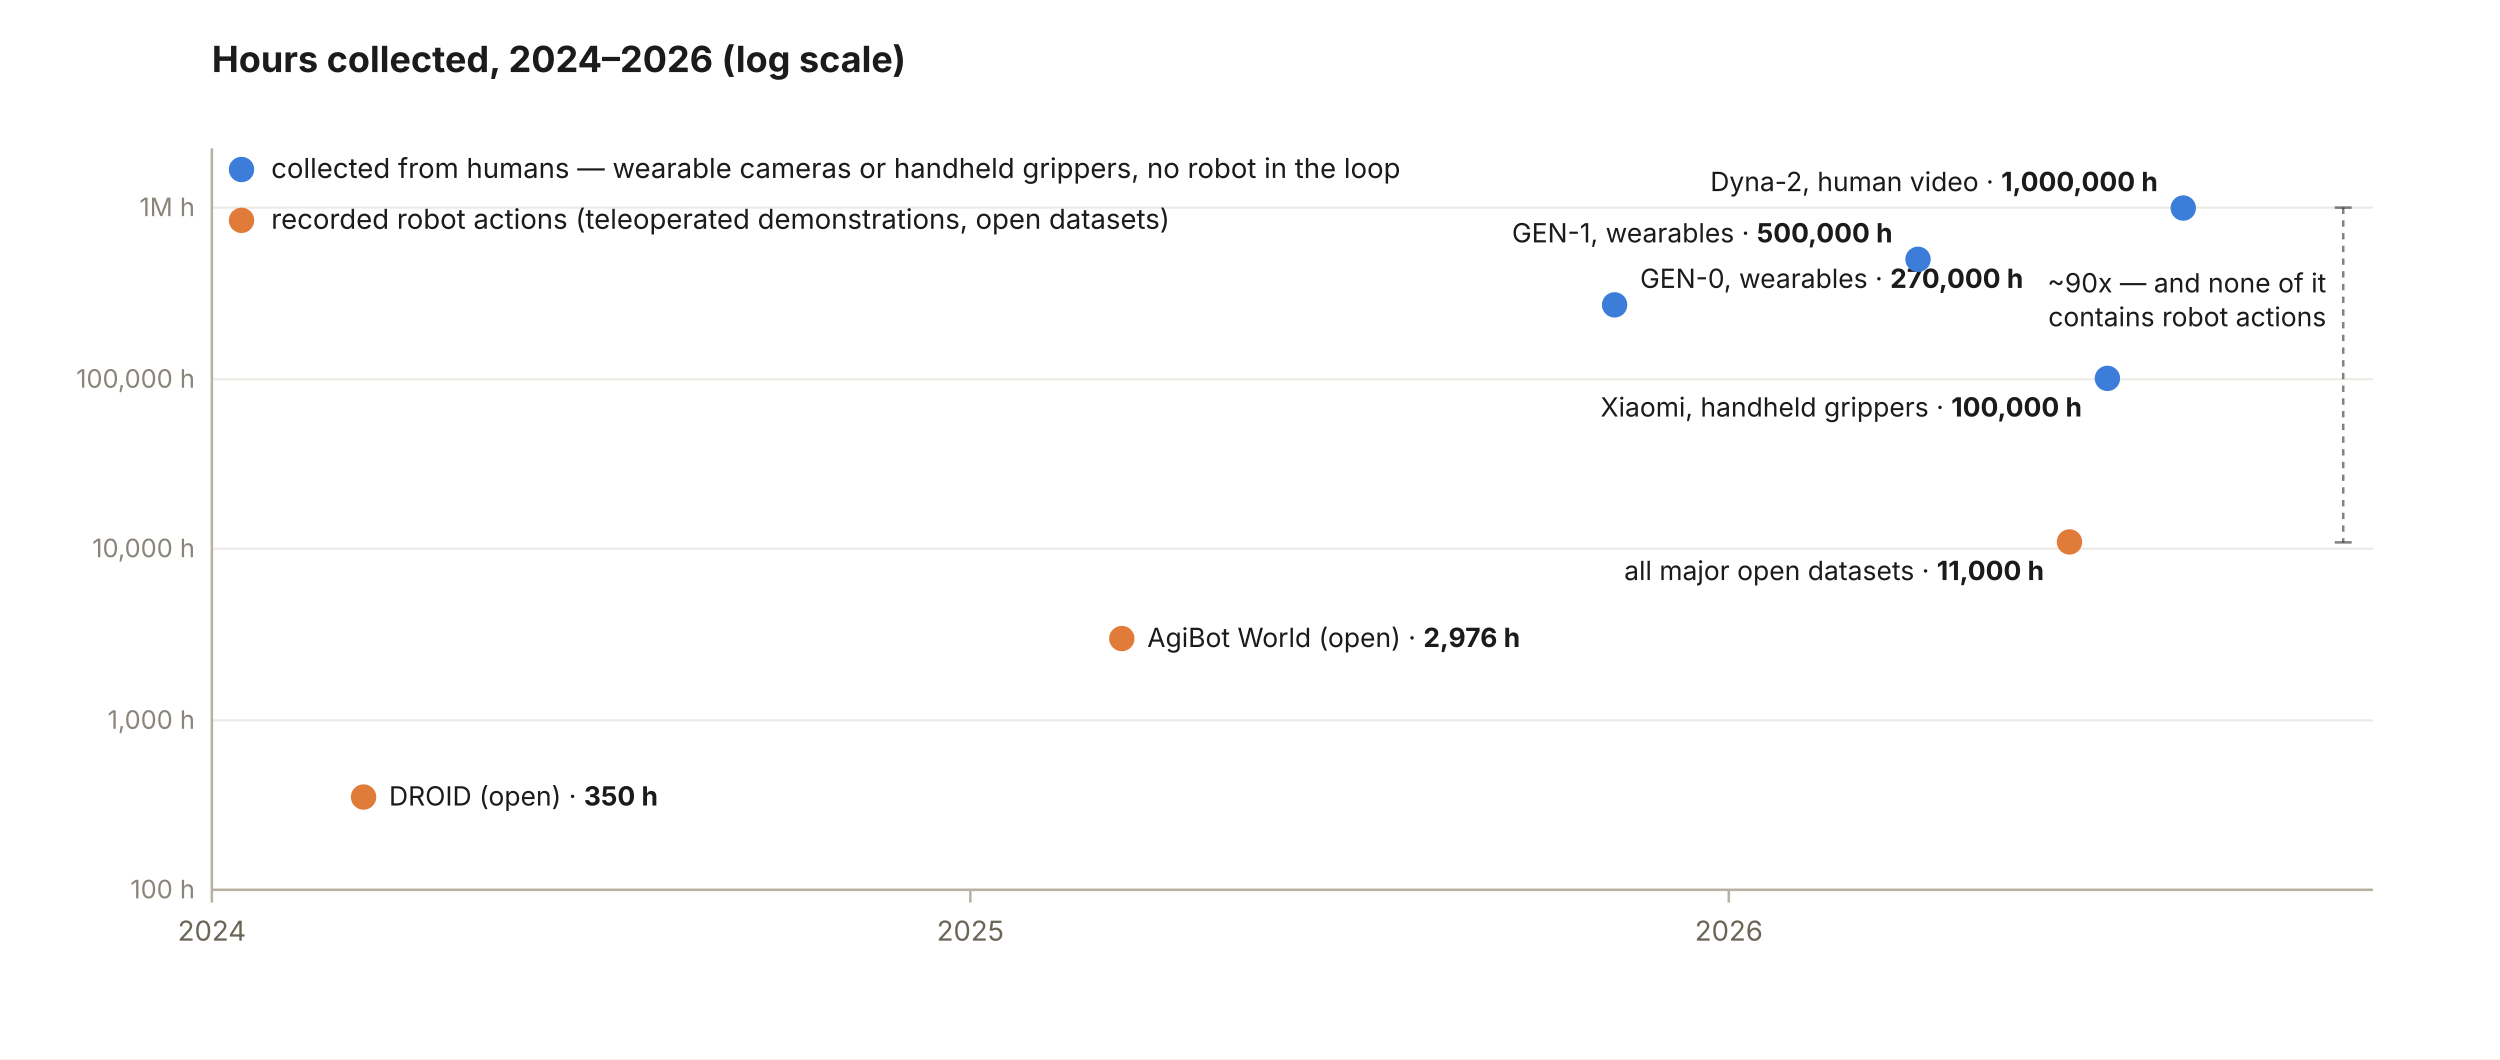
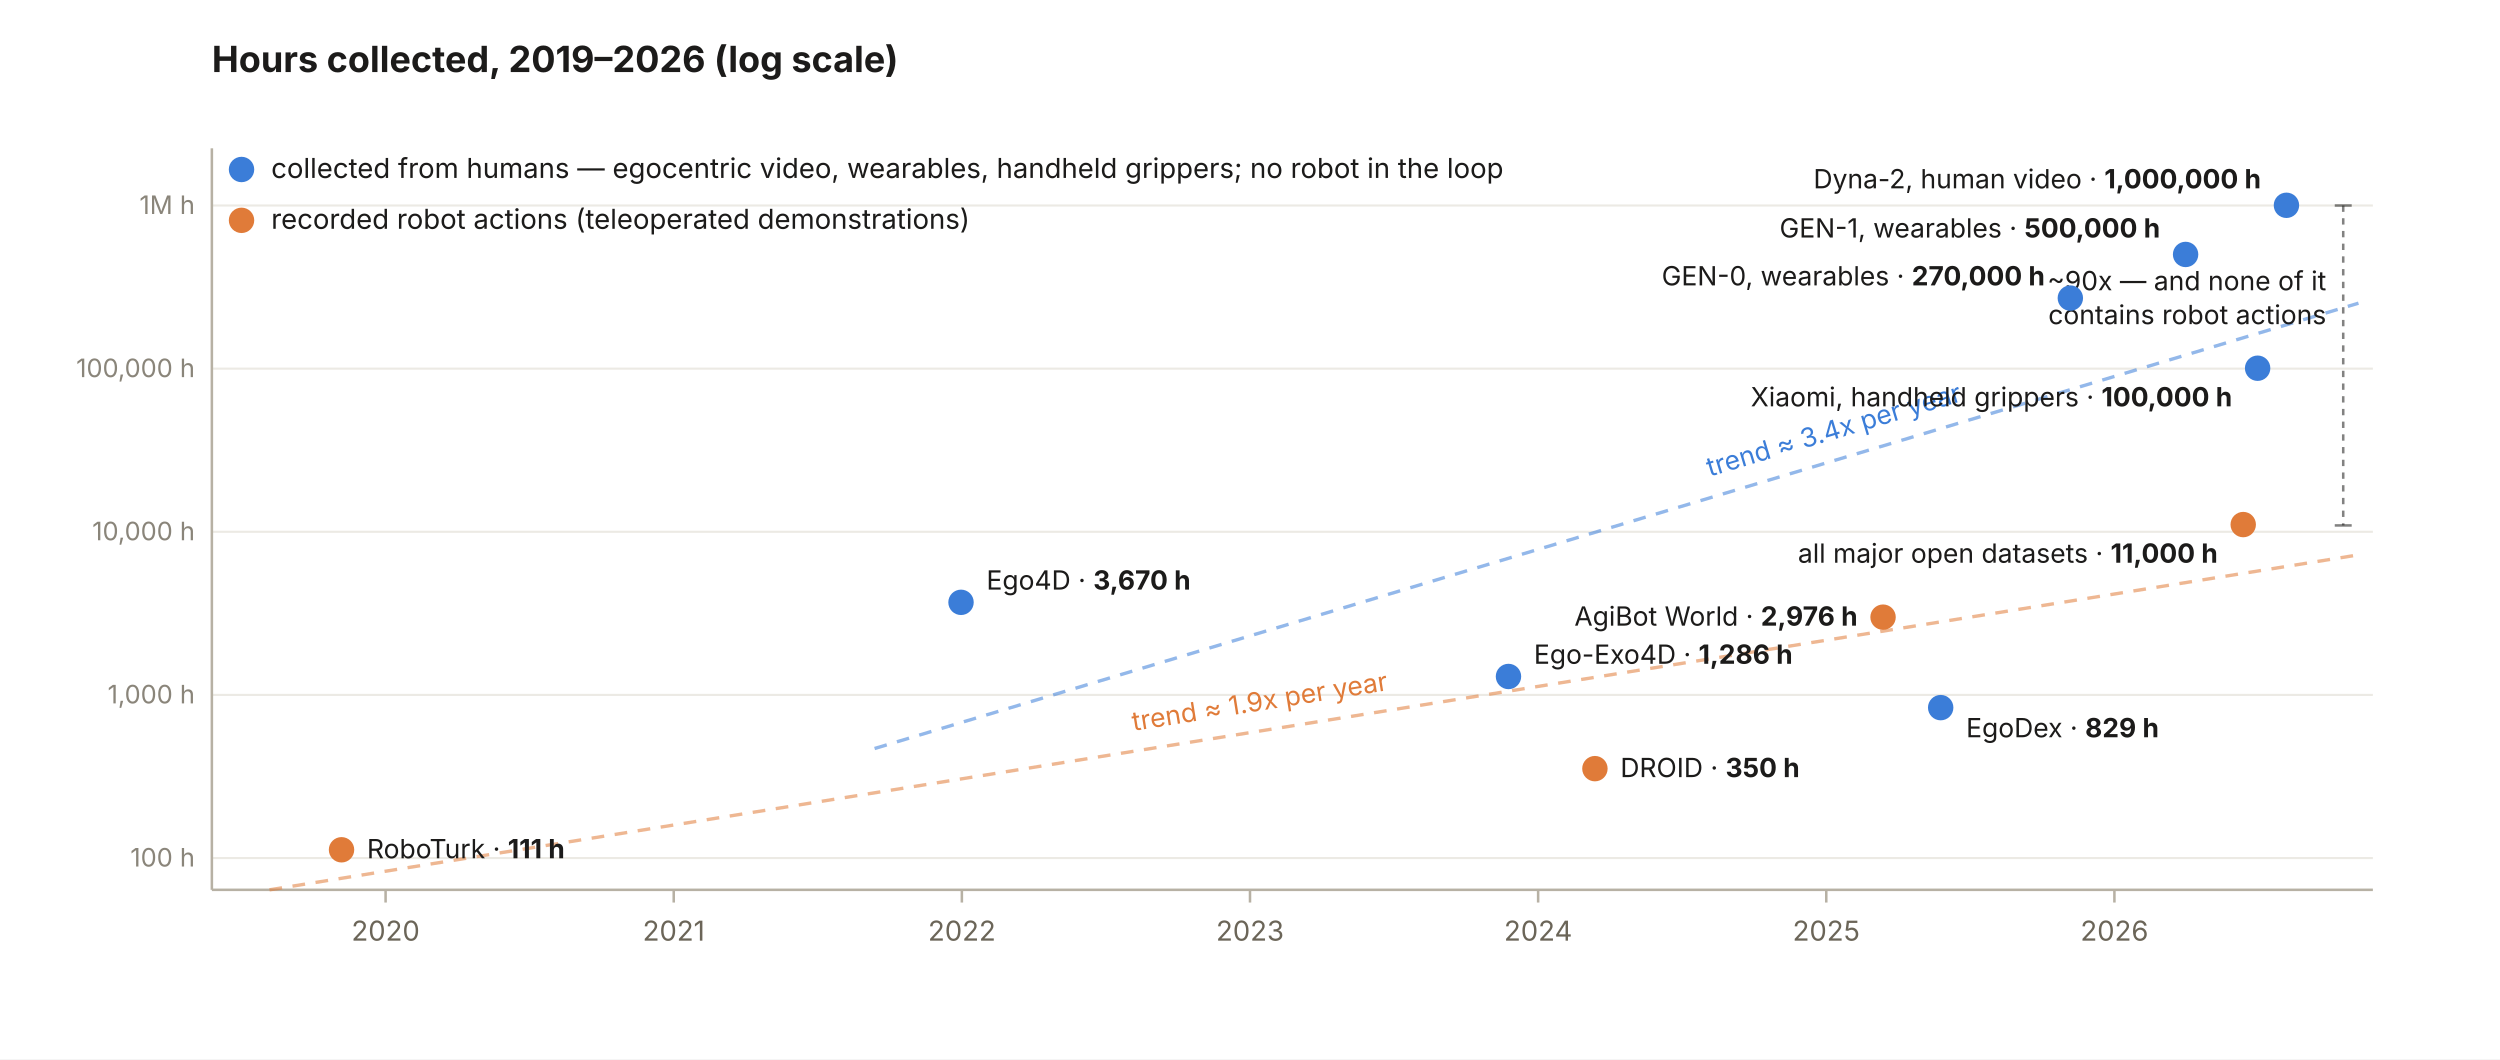
<svg xmlns="http://www.w3.org/2000/svg" width="1180" height="500" viewBox="0 0 1180 500" font-family="system-ui, -apple-system, sans-serif">
  <rect width="1180" height="500" fill="#ffffff" />
-   <text x="100" y="34" font-size="17" font-weight="700" fill="#1c1b1a">Hours collected, 2024–2026 (log scale)</text>
-   <line x1="100" y1="420" x2="1120" y2="420" stroke="#eceae4" stroke-width="1" />
-   <text x="92" y="424" font-size="12" fill="#8a857a" text-anchor="end">100 h</text>
-   <line x1="100" y1="340" x2="1120" y2="340" stroke="#eceae4" stroke-width="1" />
-   <text x="92" y="344" font-size="12" fill="#8a857a" text-anchor="end">1,000 h</text>
-   <line x1="100" y1="259" x2="1120" y2="259" stroke="#eceae4" stroke-width="1" />
-   <text x="92" y="263" font-size="12" fill="#8a857a" text-anchor="end">10,000 h</text>
-   <line x1="100" y1="179" x2="1120" y2="179" stroke="#eceae4" stroke-width="1" />
-   <text x="92" y="183" font-size="12" fill="#8a857a" text-anchor="end">100,000 h</text>
-   <line x1="100" y1="98" x2="1120" y2="98" stroke="#eceae4" stroke-width="1" />
-   <text x="92" y="102" font-size="12" fill="#8a857a" text-anchor="end">1M h</text>
-   <line x1="100" y1="420" x2="100" y2="426" stroke="#b7b1a4" stroke-width="1.2" />
-   <text x="100" y="444" font-size="13" fill="#6b6558" text-anchor="middle">2024</text>
-   <line x1="458" y1="420" x2="458" y2="426" stroke="#b7b1a4" stroke-width="1.2" />
-   <text x="458" y="444" font-size="13" fill="#6b6558" text-anchor="middle">2025</text>
-   <line x1="816" y1="420" x2="816" y2="426" stroke="#b7b1a4" stroke-width="1.2" />
-   <text x="816" y="444" font-size="13" fill="#6b6558" text-anchor="middle">2026</text>
+   <text x="100" y="34" font-size="17" font-weight="700" fill="#1c1b1a">Hours collected, 2019–2026 (log scale)</text>
+   <line x1="100" y1="405" x2="1120" y2="405" stroke="#eceae4" stroke-width="1" />
+   <text x="92" y="409" font-size="12" fill="#8a857a" text-anchor="end">100 h</text>
+   <line x1="100" y1="328" x2="1120" y2="328" stroke="#eceae4" stroke-width="1" />
+   <text x="92" y="332" font-size="12" fill="#8a857a" text-anchor="end">1,000 h</text>
+   <line x1="100" y1="251" x2="1120" y2="251" stroke="#eceae4" stroke-width="1" />
+   <text x="92" y="255" font-size="12" fill="#8a857a" text-anchor="end">10,000 h</text>
+   <line x1="100" y1="174" x2="1120" y2="174" stroke="#eceae4" stroke-width="1" />
+   <text x="92" y="178" font-size="12" fill="#8a857a" text-anchor="end">100,000 h</text>
+   <line x1="100" y1="97" x2="1120" y2="97" stroke="#eceae4" stroke-width="1" />
+   <text x="92" y="101" font-size="12" fill="#8a857a" text-anchor="end">1M h</text>
+   <line x1="182" y1="420" x2="182" y2="426" stroke="#b7b1a4" stroke-width="1.2" />
+   <text x="182" y="444" font-size="13" fill="#6b6558" text-anchor="middle">2020</text>
+   <line x1="318" y1="420" x2="318" y2="426" stroke="#b7b1a4" stroke-width="1.2" />
+   <text x="318" y="444" font-size="13" fill="#6b6558" text-anchor="middle">2021</text>
+   <line x1="454" y1="420" x2="454" y2="426" stroke="#b7b1a4" stroke-width="1.2" />
+   <text x="454" y="444" font-size="13" fill="#6b6558" text-anchor="middle">2022</text>
+   <line x1="590" y1="420" x2="590" y2="426" stroke="#b7b1a4" stroke-width="1.2" />
+   <text x="590" y="444" font-size="13" fill="#6b6558" text-anchor="middle">2023</text>
+   <line x1="726" y1="420" x2="726" y2="426" stroke="#b7b1a4" stroke-width="1.2" />
+   <text x="726" y="444" font-size="13" fill="#6b6558" text-anchor="middle">2024</text>
+   <line x1="862" y1="420" x2="862" y2="426" stroke="#b7b1a4" stroke-width="1.2" />
+   <text x="862" y="444" font-size="13" fill="#6b6558" text-anchor="middle">2025</text>
+   <line x1="998" y1="420" x2="998" y2="426" stroke="#b7b1a4" stroke-width="1.2" />
+   <text x="998" y="444" font-size="13" fill="#6b6558" text-anchor="middle">2026</text>
  <line x1="100" y1="420" x2="1120" y2="420" stroke="#b7b1a4" stroke-width="1.2" />
  <line x1="100" y1="70" x2="100" y2="420" stroke="#b7b1a4" stroke-width="1.2" />
-   <line x1="1106" y1="98" x2="1106" y2="256" stroke="#1c1b1a" stroke-width="1.2" opacity="0.55" stroke-dasharray="3 3" />
-   <line x1="1102" y1="98" x2="1110" y2="98" stroke="#1c1b1a" stroke-width="1.2" opacity="0.55" />
-   <line x1="1102" y1="256" x2="1110" y2="256" stroke="#1c1b1a" stroke-width="1.2" opacity="0.55" />
-   <text x="1098" y="138" font-size="12.5" fill="#1c1b1a" text-anchor="end">~90x — and none of it</text>
-   <text x="1098" y="154" font-size="12.5" fill="#1c1b1a" text-anchor="end">contains robot actions</text>
-   <circle cx="171.6" cy="376.2" r="6" fill="#e07b39" />
-   <text x="183.6" y="380.2" font-size="12.5" fill="#1c1b1a" text-anchor="start">DROID (open) · <tspan font-weight="700">350 h</tspan>
+   <line x1="127.2" y1="420.0" x2="1113.2" y2="261.9" stroke="#e07b39" stroke-width="1.6" stroke-dasharray="6 5" opacity="0.55" />
+   <text x="535" y="345" font-size="12.5" fill="#e07b39" transform="rotate(-9.1 535 345)">trend ≈ 1.9x per year</text>
+   <line x1="412.8" y1="353.3" x2="1113.2" y2="143.1" stroke="#3b7dd8" stroke-width="1.6" stroke-dasharray="6 5" opacity="0.55" />
+   <text x="807" y="225" font-size="12.5" fill="#3b7dd8" transform="rotate(-16.7 807 225)">trend ≈ 3.4x per year</text>
+   <line x1="1106" y1="97" x2="1106" y2="248" stroke="#1c1b1a" stroke-width="1.2" opacity="0.55" stroke-dasharray="3 3" />
+   <line x1="1102" y1="97" x2="1110" y2="97" stroke="#1c1b1a" stroke-width="1.2" opacity="0.55" />
+   <line x1="1102" y1="248" x2="1110" y2="248" stroke="#1c1b1a" stroke-width="1.2" opacity="0.55" />
+   <text x="1098" y="137" font-size="12.5" fill="#1c1b1a" text-anchor="end">~90x — and none of it</text>
+   <text x="1098" y="153" font-size="12.5" fill="#1c1b1a" text-anchor="end">contains robot actions</text>
+   <circle cx="161.2" cy="401.1" r="6" fill="#e07b39" />
+   <text x="173.2" y="405.1" font-size="12.5" fill="#1c1b1a" text-anchor="start">RoboTurk · <tspan font-weight="700">111 h</tspan>
  </text>
-   <circle cx="529.5" cy="301.4" r="6" fill="#e07b39" />
-   <text x="541.5" y="305.4" font-size="12.5" fill="#1c1b1a" text-anchor="start">AgiBot World (open) · <tspan font-weight="700">2,976 h</tspan>
+   <circle cx="752.8" cy="362.8" r="6" fill="#e07b39" />
+   <text x="764.8" y="366.8" font-size="12.5" fill="#1c1b1a" text-anchor="start">DROID · <tspan font-weight="700">350 h</tspan>
  </text>
-   <circle cx="976.8" cy="255.8" r="6" fill="#e07b39" />
-   <text x="964.8" y="273.8" font-size="12.5" fill="#1c1b1a" text-anchor="end">all major open datasets · <tspan font-weight="700">11,000 h</tspan>
+   <circle cx="888.8" cy="291.3" r="6" fill="#e07b39" />
+   <text x="876.8" y="295.3" font-size="12.5" fill="#1c1b1a" text-anchor="end">AgiBot World · <tspan font-weight="700">2,976 h</tspan>
  </text>
-   <circle cx="994.7" cy="178.6" r="6" fill="#3b7dd8" />
-   <text x="982.7" y="196.6" font-size="12.5" fill="#1c1b1a" text-anchor="end">Xiaomi, handheld grippers · <tspan font-weight="700">100,000 h</tspan>
+   <circle cx="1058.8" cy="247.6" r="6" fill="#e07b39" />
+   <text x="1046.8" y="265.6" font-size="12.5" fill="#1c1b1a" text-anchor="end">all major open datasets · <tspan font-weight="700">11,000 h</tspan>
  </text>
-   <circle cx="762.1" cy="143.9" r="6" fill="#3b7dd8" />
-   <text x="774.1" y="135.9" font-size="12.5" fill="#1c1b1a" text-anchor="start">GEN-0, wearables · <tspan font-weight="700">270,000 h</tspan>
+   <circle cx="453.6" cy="284.3" r="6" fill="#3b7dd8" />
+   <text x="465.6" y="278.3" font-size="12.5" fill="#1c1b1a" text-anchor="start">Ego4D · <tspan font-weight="700">3,670 h</tspan>
  </text>
-   <circle cx="905.3" cy="122.4" r="6" fill="#3b7dd8" />
-   <text x="893.3" y="114.4" font-size="12.5" fill="#1c1b1a" text-anchor="end">GEN-1, wearables · <tspan font-weight="700">500,000 h</tspan>
+   <circle cx="712.0" cy="319.3" r="6" fill="#3b7dd8" />
+   <text x="724.0" y="313.3" font-size="12.5" fill="#1c1b1a" text-anchor="start">Ego-Exo4D · <tspan font-weight="700">1,286 h</tspan>
  </text>
-   <circle cx="1030.5" cy="98.2" r="6" fill="#3b7dd8" />
-   <text x="1018.5" y="90.2" font-size="12.5" fill="#1c1b1a" text-anchor="end">Dyna-2, human video · <tspan font-weight="700">1,000,000 h</tspan>
+   <circle cx="916.0" cy="334.0" r="6" fill="#3b7dd8" />
+   <text x="928.0" y="348.0" font-size="12.5" fill="#1c1b1a" text-anchor="start">EgoDex · <tspan font-weight="700">829 h</tspan>
+   </text>
+   <circle cx="977.2" cy="140.7" r="6" fill="#3b7dd8" />
+   <text x="965.2" y="134.7" font-size="12.5" fill="#1c1b1a" text-anchor="end">GEN-0, wearables · <tspan font-weight="700">270,000 h</tspan>
+   </text>
+   <circle cx="1031.6" cy="120.1" r="6" fill="#3b7dd8" />
+   <text x="1019.6" y="112.1" font-size="12.5" fill="#1c1b1a" text-anchor="end">GEN-1, wearables · <tspan font-weight="700">500,000 h</tspan>
+   </text>
+   <circle cx="1065.6" cy="173.8" r="6" fill="#3b7dd8" />
+   <text x="1053.6" y="191.8" font-size="12.5" fill="#1c1b1a" text-anchor="end">Xiaomi, handheld grippers · <tspan font-weight="700">100,000 h</tspan>
+   </text>
+   <circle cx="1079.2" cy="96.9" r="6" fill="#3b7dd8" />
+   <text x="1067.2" y="88.9" font-size="12.5" fill="#1c1b1a" text-anchor="end">Dyna-2, human video · <tspan font-weight="700">1,000,000 h</tspan>
  </text>
  <circle cx="114" cy="80" r="6" fill="#3b7dd8" />
-   <text x="128" y="84" font-size="13" fill="#1c1b1a">collected from humans — wearable cameras or handheld grippers, no robot in the loop</text>
+   <text x="128" y="84" font-size="13" fill="#1c1b1a">collected from humans — egocentric video, wearables, handheld grippers; no robot in the loop</text>
  <circle cx="114" cy="104" r="6" fill="#e07b39" />
-   <text x="128" y="108" font-size="13" fill="#1c1b1a">recorded robot actions (teleoperated demonstrations, open datasets)</text>
+   <text x="128" y="108" font-size="13" fill="#1c1b1a">recorded robot actions (teleoperated demonstrations)</text>
</svg>
